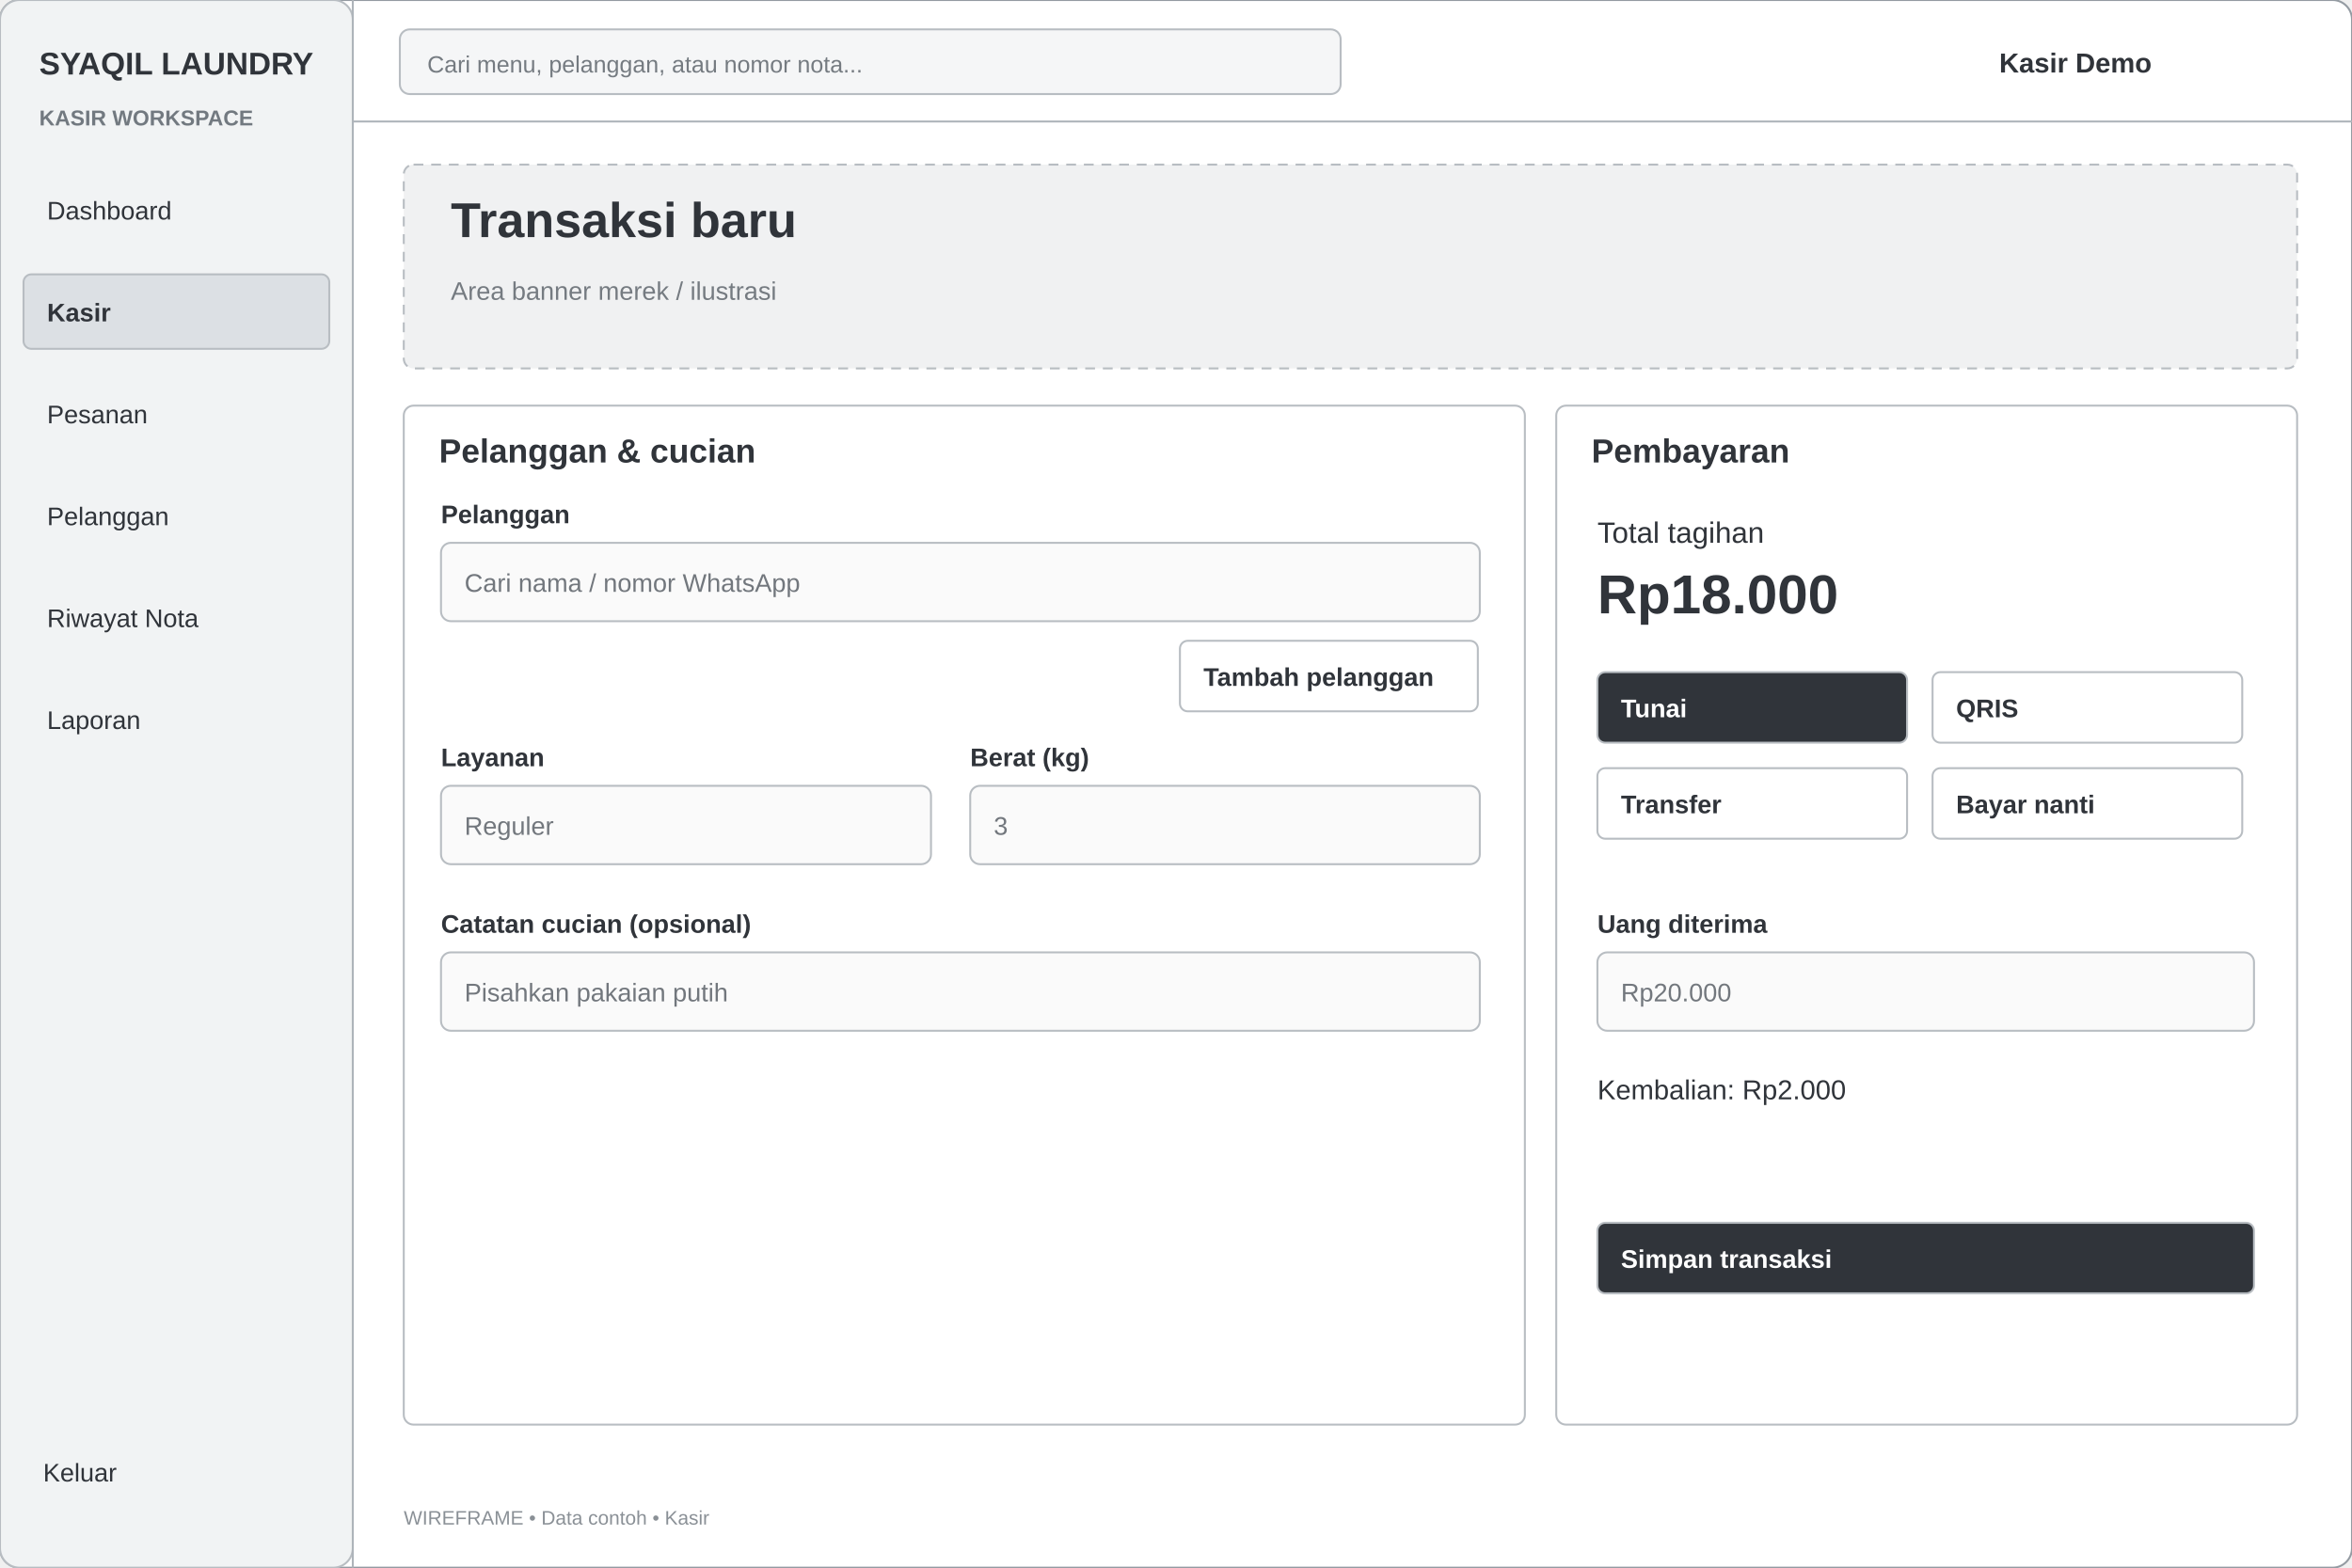
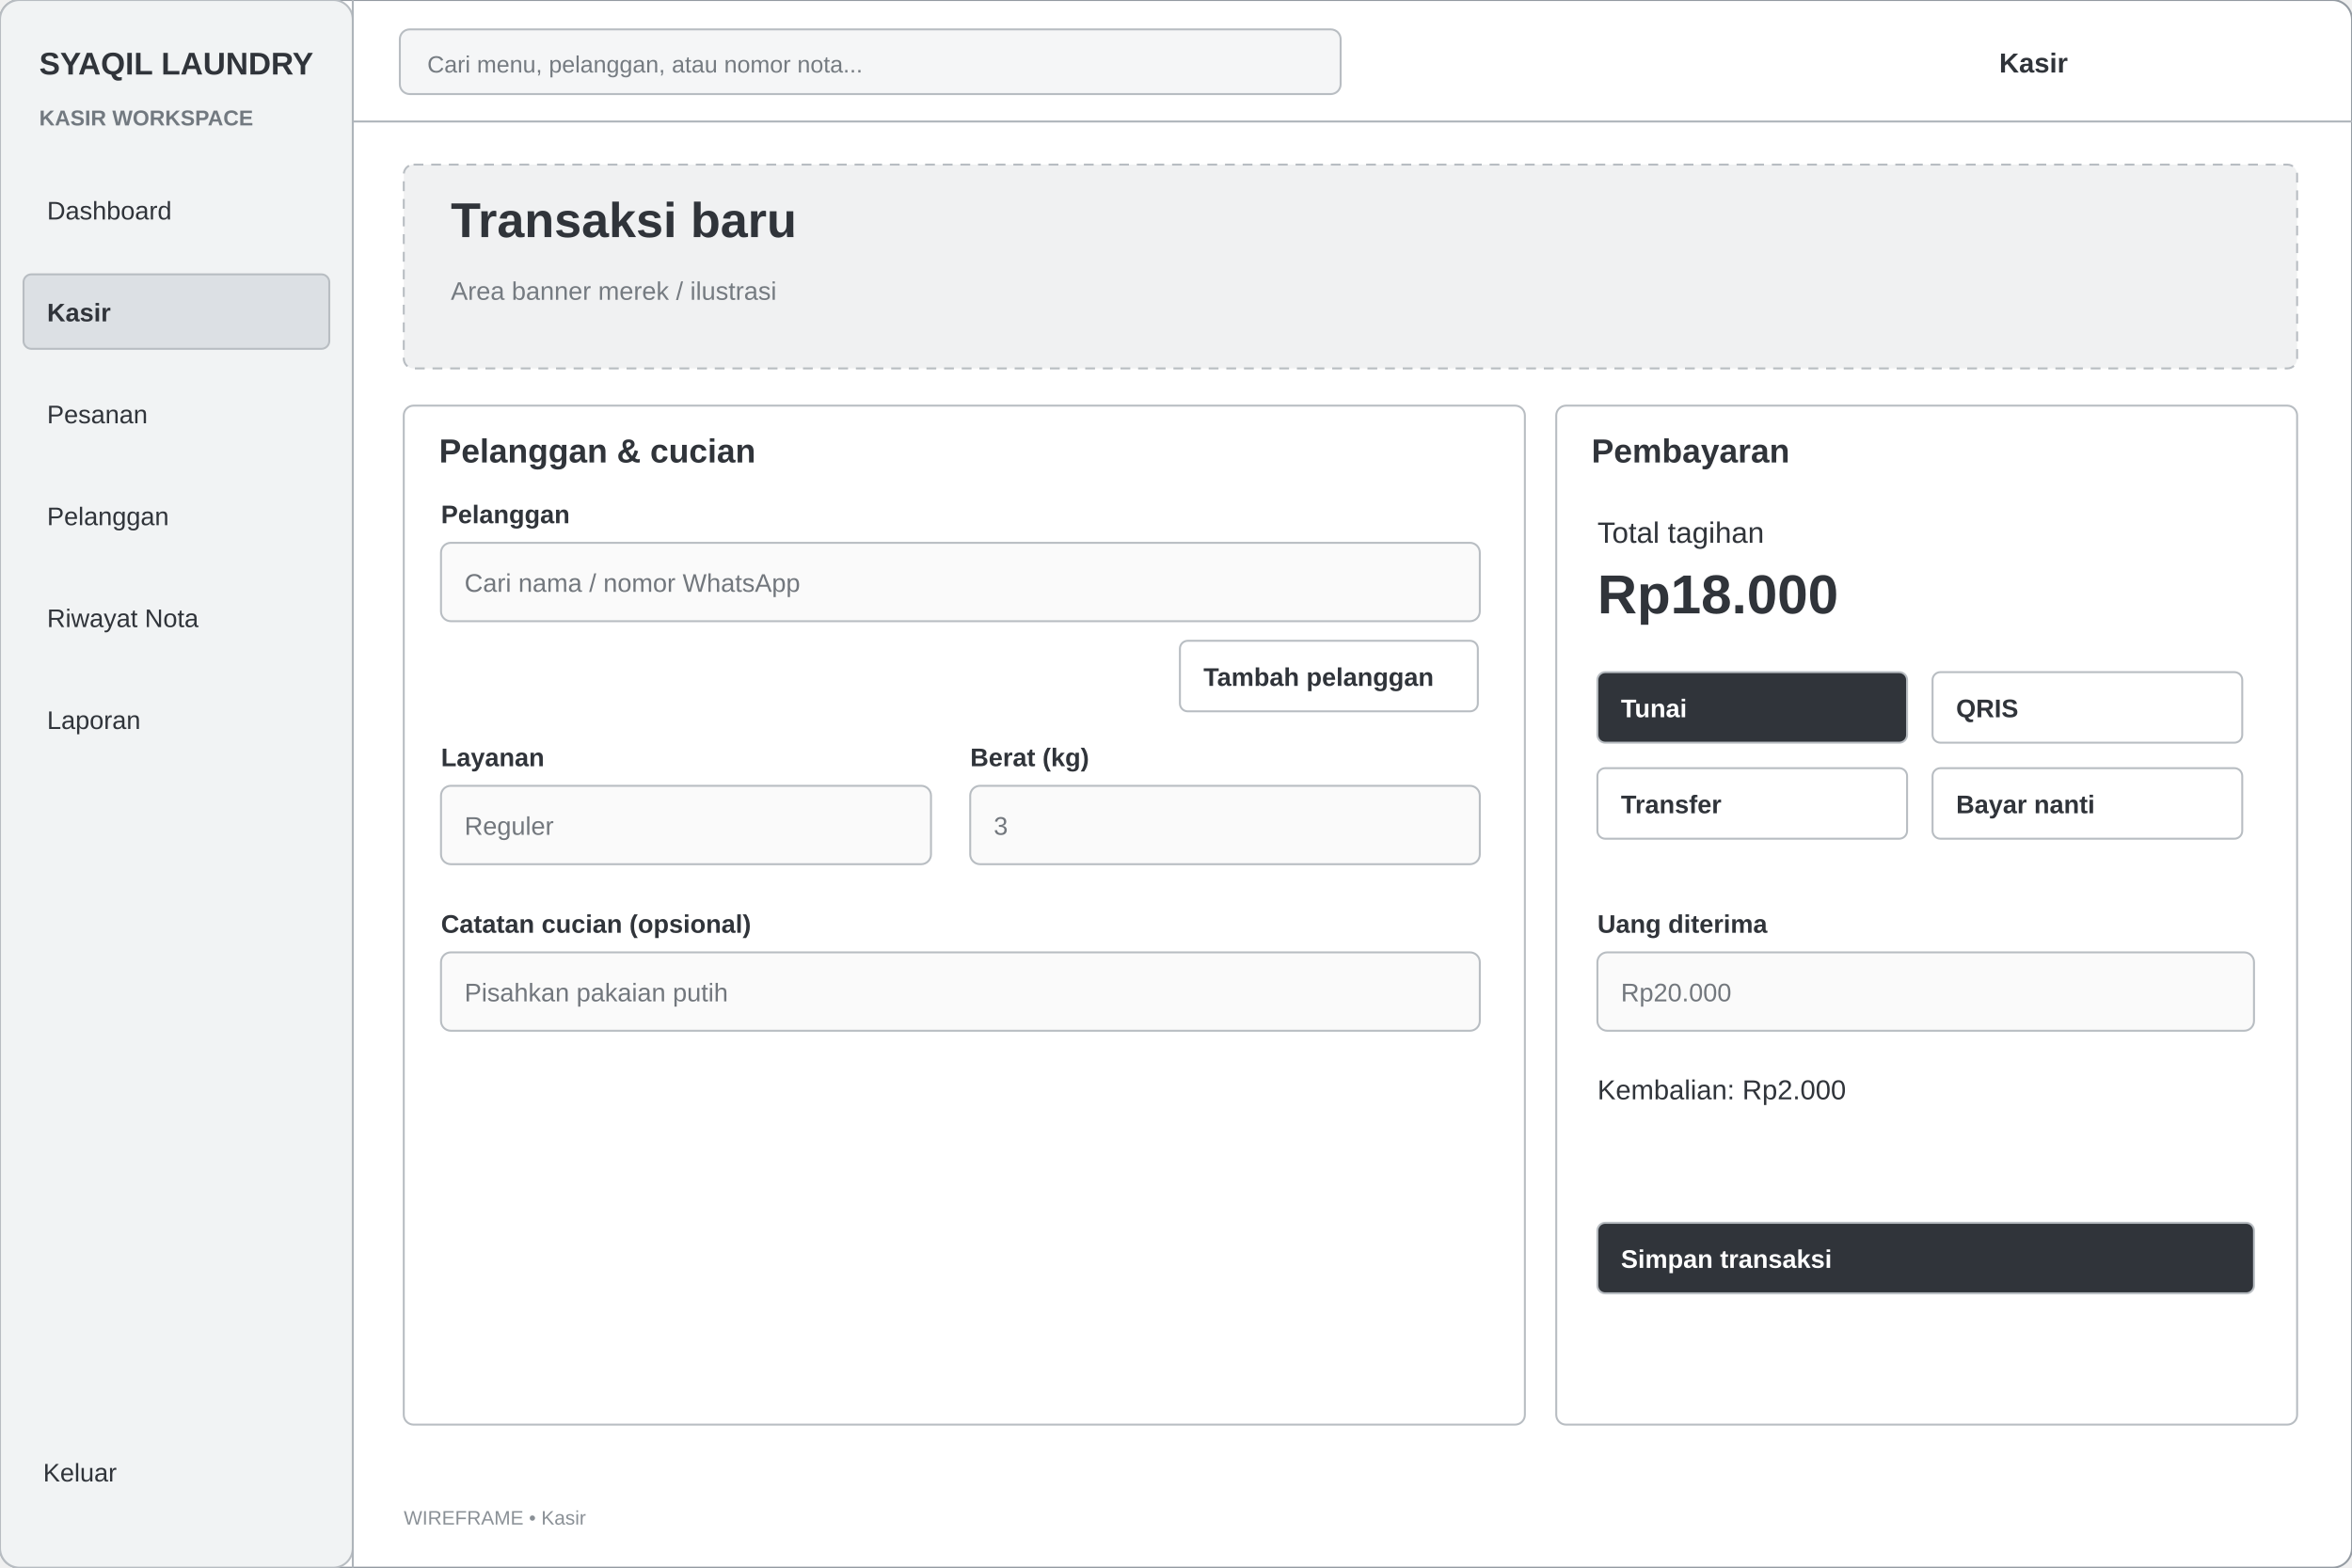
<svg xmlns="http://www.w3.org/2000/svg" width="1200" height="800" viewBox="0 0 1200 800">
  <rect x="0" y="0" width="1200" height="800" rx="10" fill="#fff" stroke="#949ba2" />
  <rect x="0" y="0" width="180" height="800" rx="10" fill="#f1f3f4" stroke="#b8bdc2" />
  <text x="20" y="38" font-family="Arial, sans-serif" font-size="16" font-weight="700" fill="#30343a">SYAQIL LAUNDRY</text>
  <text x="20" y="64" font-family="Arial, sans-serif" font-size="11" font-weight="700" fill="#727980">KASIR WORKSPACE</text>
  <text x="24" y="112" font-family="Arial, sans-serif" font-size="13" font-weight="400" fill="#30343a">Dashboard</text>
  <rect x="12" y="140" width="156" height="38" rx="4" fill="#dce0e4" stroke="#b8bdc2" />
  <text x="24" y="164" font-family="Arial, sans-serif" font-size="13" font-weight="700" fill="#30343a">Kasir</text>
  <text x="24" y="216" font-family="Arial, sans-serif" font-size="13" font-weight="400" fill="#30343a">Pesanan</text>
  <text x="24" y="268" font-family="Arial, sans-serif" font-size="13" font-weight="400" fill="#30343a">Pelanggan</text>
  <text x="24" y="320" font-family="Arial, sans-serif" font-size="13" font-weight="400" fill="#30343a">Riwayat Nota</text>
  <text x="24" y="372" font-family="Arial, sans-serif" font-size="13" font-weight="400" fill="#30343a">Laporan</text>
  <text x="22" y="756" font-family="Arial, sans-serif" font-size="13" font-weight="400" fill="#30343a">Keluar</text>
  <path d="M180 0 L180 800" fill="none" stroke="#aeb4ba" />
  <path d="M180 62 L1200 62" fill="none" stroke="#aeb4ba" />
  <rect x="204" y="15" width="480" height="33" rx="5" fill="#f5f6f7" stroke="#b8bdc2" />
  <text x="218" y="37" font-family="Arial, sans-serif" font-size="12" font-weight="400" fill="#757b81">Cari menu, pelanggan, atau nomor nota...</text>
-   <text x="1020" y="37" font-family="Arial, sans-serif" font-size="14" font-weight="700" fill="#30343a">Kasir Demo</text>
+   <text x="1020" y="37" font-family="Arial, sans-serif" font-size="14" font-weight="700" fill="#30343a">Kasir</text>
  <rect x="206" y="84" width="966" height="104" rx="5" fill="#f0f1f2" stroke="#b8bdc2" stroke-dasharray="5 4" />
  <text x="230" y="121" font-family="Arial, sans-serif" font-size="25" font-weight="700" fill="#30343a">Transaksi baru</text>
  <text x="230" y="153" font-family="Arial, sans-serif" font-size="13" font-weight="400" fill="#757b81">Area banner merek / ilustrasi</text>
-   <text x="206" y="778" font-family="Arial, sans-serif" font-size="10" font-weight="400" fill="#8a9096">WIREFRAME • Data contoh • Kasir</text>
+   <text x="206" y="778" font-family="Arial, sans-serif" font-size="10" font-weight="400" fill="#8a9096">WIREFRAME • Kasir</text>
  <rect x="206" y="207" width="572" height="520" rx="5" fill="#fff" stroke="#b8bdc2" />
  <text x="224" y="236" font-family="Arial, sans-serif" font-size="17" font-weight="700" fill="#30343a">Pelanggan &amp; cucian</text>
  <text x="225" y="267" font-family="Arial, sans-serif" font-size="13" font-weight="700" fill="#30343a">Pelanggan</text>
  <rect x="225" y="277" width="530" height="40" rx="5" fill="#fafafa" stroke="#b8bdc2" />
  <text x="237" y="302" font-family="Arial, sans-serif" font-size="13" font-weight="400" fill="#72777d">Cari nama / nomor WhatsApp</text>
  <rect x="602" y="327" width="152" height="36" rx="4" fill="#fff" stroke="#b8bdc2" />
  <text x="614" y="350" font-family="Arial, sans-serif" font-size="13" font-weight="700" fill="#30343a">Tambah pelanggan</text>
  <text x="225" y="391" font-family="Arial, sans-serif" font-size="13" font-weight="700" fill="#30343a">Layanan</text>
  <rect x="225" y="401" width="250" height="40" rx="5" fill="#fafafa" stroke="#b8bdc2" />
  <text x="237" y="426" font-family="Arial, sans-serif" font-size="13" font-weight="400" fill="#72777d">Reguler</text>
  <text x="495" y="391" font-family="Arial, sans-serif" font-size="13" font-weight="700" fill="#30343a">Berat (kg)</text>
  <rect x="495" y="401" width="260" height="40" rx="5" fill="#fafafa" stroke="#b8bdc2" />
  <text x="507" y="426" font-family="Arial, sans-serif" font-size="13" font-weight="400" fill="#72777d">3</text>
  <text x="225" y="476" font-family="Arial, sans-serif" font-size="13" font-weight="700" fill="#30343a">Catatan cucian (opsional)</text>
  <rect x="225" y="486" width="530" height="40" rx="5" fill="#fafafa" stroke="#b8bdc2" />
  <text x="237" y="511" font-family="Arial, sans-serif" font-size="13" font-weight="400" fill="#72777d">Pisahkan pakaian putih</text>
  <rect x="794" y="207" width="378" height="520" rx="5" fill="#fff" stroke="#b8bdc2" />
  <text x="812" y="236" font-family="Arial, sans-serif" font-size="17" font-weight="700" fill="#30343a">Pembayaran</text>
  <text x="815" y="277" font-family="Arial, sans-serif" font-size="15" font-weight="400" fill="#30343a">Total tagihan</text>
  <text x="815" y="313" font-family="Arial, sans-serif" font-size="28" font-weight="700" fill="#30343a">Rp18.000</text>
  <rect x="815" y="343" width="158" height="36" rx="4" fill="#30343a" stroke="#b8bdc2" />
  <text x="827" y="366" font-family="Arial, sans-serif" font-size="13" font-weight="700" fill="#fff">Tunai</text>
  <rect x="986" y="343" width="158" height="36" rx="4" fill="#fff" stroke="#b8bdc2" />
  <text x="998" y="366" font-family="Arial, sans-serif" font-size="13" font-weight="700" fill="#30343a">QRIS</text>
  <rect x="815" y="392" width="158" height="36" rx="4" fill="#fff" stroke="#b8bdc2" />
  <text x="827" y="415" font-family="Arial, sans-serif" font-size="13" font-weight="700" fill="#30343a">Transfer</text>
  <rect x="986" y="392" width="158" height="36" rx="4" fill="#fff" stroke="#b8bdc2" />
  <text x="998" y="415" font-family="Arial, sans-serif" font-size="13" font-weight="700" fill="#30343a">Bayar nanti</text>
  <text x="815" y="476" font-family="Arial, sans-serif" font-size="13" font-weight="700" fill="#30343a">Uang diterima</text>
  <rect x="815" y="486" width="335" height="40" rx="5" fill="#fafafa" stroke="#b8bdc2" />
  <text x="827" y="511" font-family="Arial, sans-serif" font-size="13" font-weight="400" fill="#72777d">Rp20.000</text>
  <text x="815" y="561" font-family="Arial, sans-serif" font-size="14" font-weight="400" fill="#30343a">Kembalian: Rp2.000</text>
  <rect x="815" y="624" width="335" height="36" rx="4" fill="#30343a" stroke="#b8bdc2" />
  <text x="827" y="647" font-family="Arial, sans-serif" font-size="13" font-weight="700" fill="#fff">Simpan transaksi</text>
</svg>
